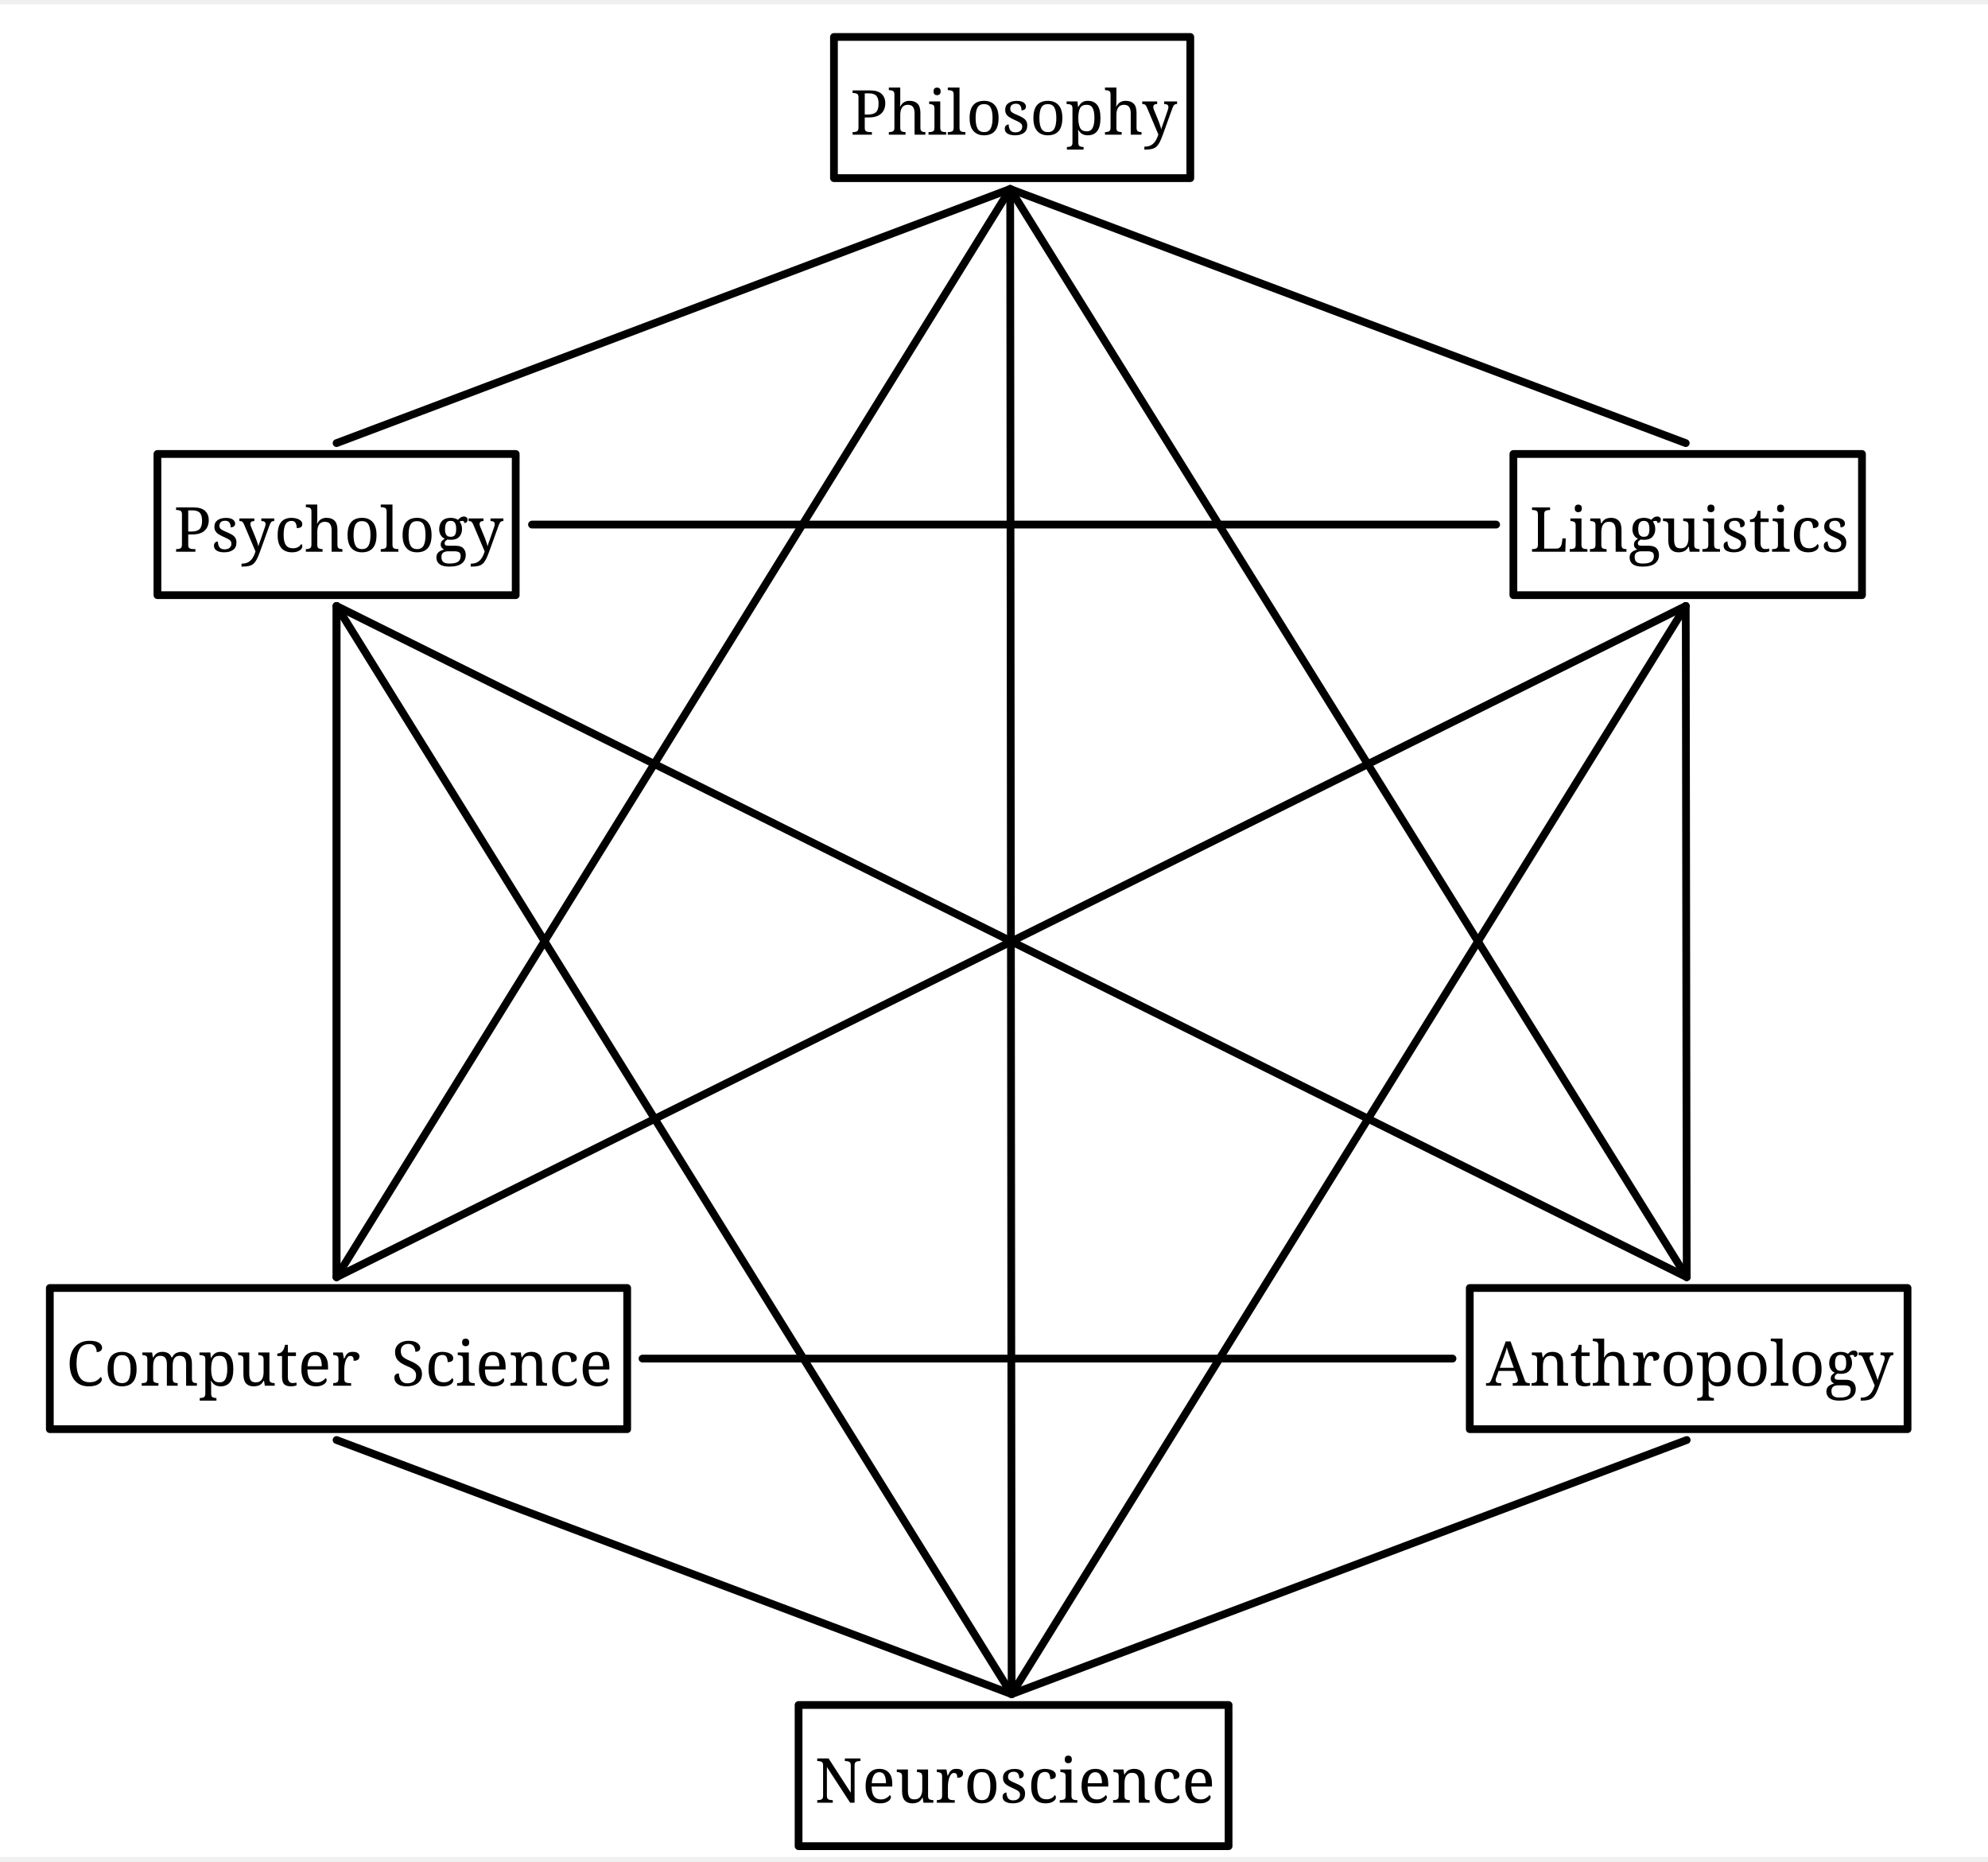
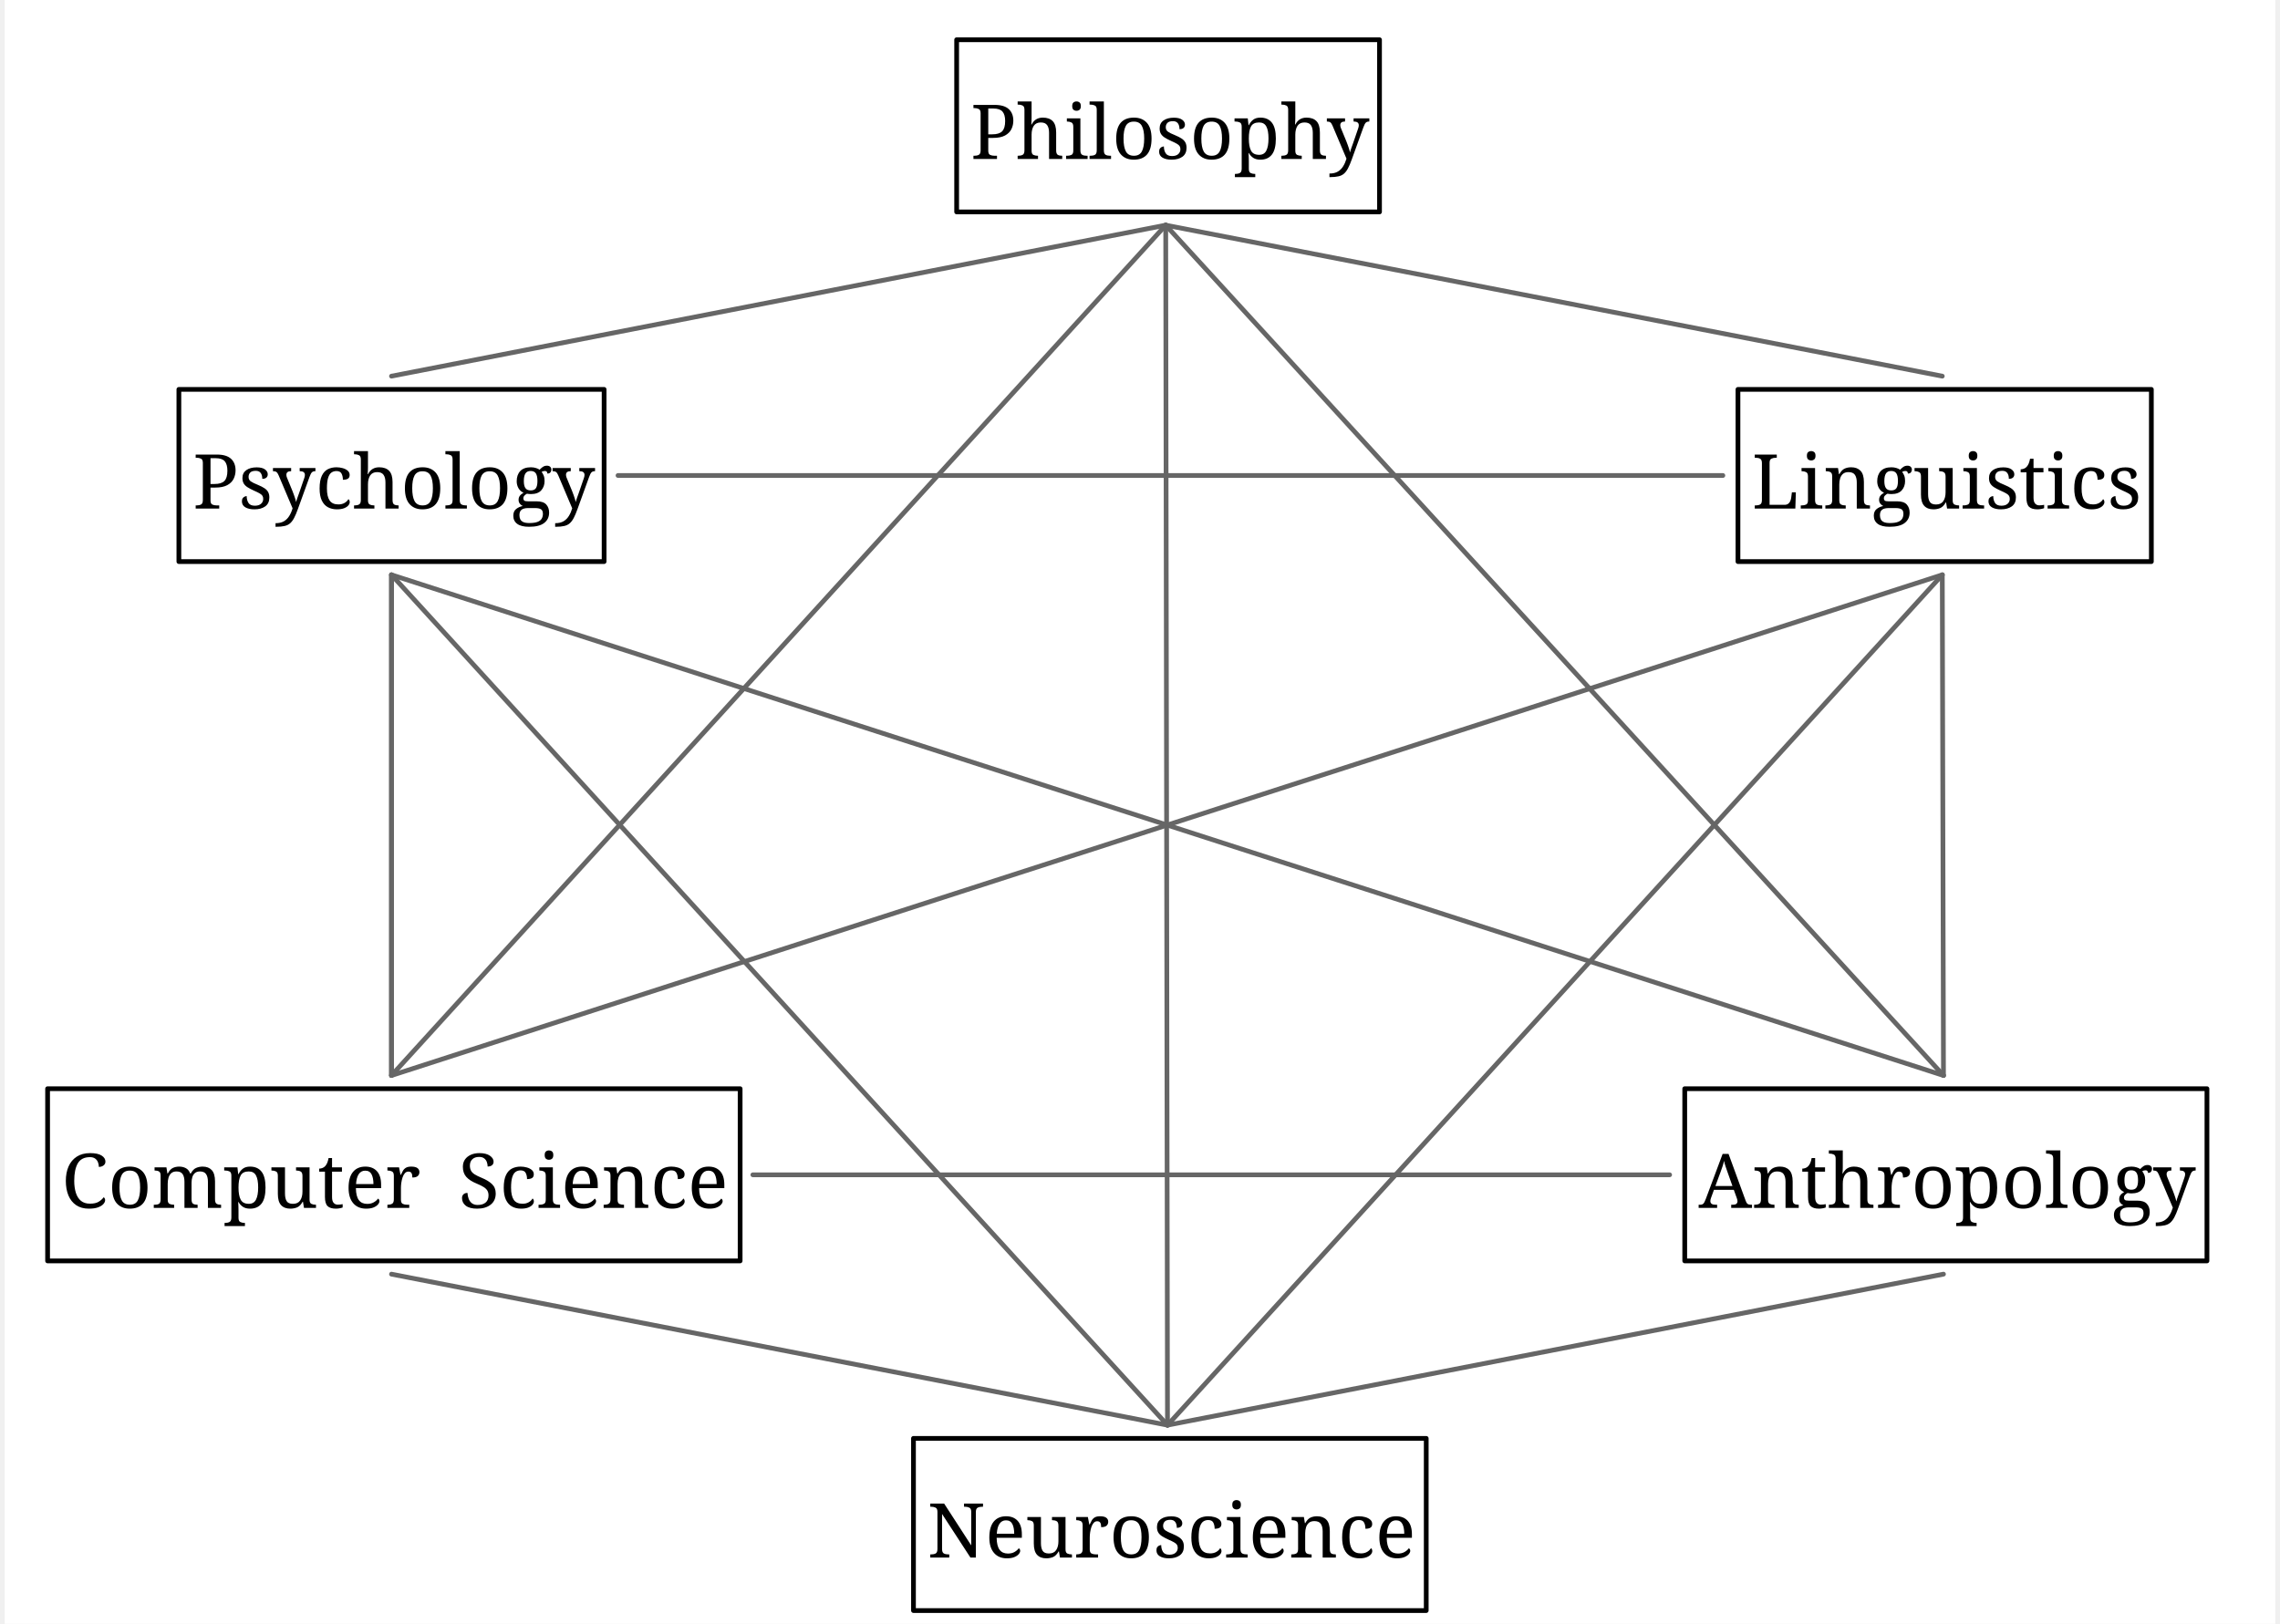
- <svg xmlns="http://www.w3.org/2000/svg" width="1008.6" height="944.16" viewBox="-16.8, 0, 1025.4, 955.36" version="1.1">
+ <svg xmlns="http://www.w3.org/2000/svg" width="948.12" height="675.36" viewBox="-11.76, 0, 959.88, 686.56" version="1.1">
  <defs>
-     <marker id="arrow" markerUnits="userSpaceOnUse" viewBox="0 0 10 10" refX="10" refY="5" markerWidth="16.8" markerHeight="16.8" orient="auto">
-       <path d="M 0 0 L 10 5 L 0 10" fill="black" />
+     <marker id="arrow" markerUnits="userSpaceOnUse" viewBox="0 0 10 10" refX="10" refY="5" markerWidth="11.76" markerHeight="11.76" orient="auto">
+       <path d="M 0 0 L 10 5 L 0 10" fill="#666666" />
    </marker>
-     <marker id="arrowBackward" markerUnits="userSpaceOnUse" viewBox="0 0 10 10" refX="5" refY="5" markerWidth="16.8" markerHeight="16.8" orient="auto">
-       <path d="M 0 0 L 10 5 L 0 10 z" fill="black" />
+     <marker id="arrowBackward" markerUnits="userSpaceOnUse" viewBox="0 0 10 10" refX="5" refY="5" markerWidth="11.76" markerHeight="11.76" orient="auto">
+       <path d="M 0 0 L 10 5 L 0 10 z" fill="#666666" />
    </marker>
-     <marker id="arrowForward" markerUnits="userSpaceOnUse" viewBox="0 0 10 10" refX="5" refY="5" markerWidth="16.8" markerHeight="16.8" orient="auto">
-       <path d="M 10 0 L 0 5 L 10 10 z" fill="black" />
+     <marker id="arrowForward" markerUnits="userSpaceOnUse" viewBox="0 0 10 10" refX="5" refY="5" markerWidth="11.76" markerHeight="11.76" orient="auto">
+       <path d="M 10 0 L 0 5 L 10 10 z" fill="#666666" />
    </marker>
-     <marker id="arrowBothways" markerUnits="userSpaceOnUse" viewBox="0 0 30 10" refX="15" refY="5" markerWidth="50.4" markerHeight="16.8" orient="auto">
-       <path d="M 0 5 L 10 0 L 10 5 L 20 5 L 20 0 L 30 5 L 20 10 L 20 5 L 10 5 L 10 10 z" fill="black" />
+     <marker id="arrowBothways" markerUnits="userSpaceOnUse" viewBox="0 0 30 10" refX="15" refY="5" markerWidth="35.28" markerHeight="11.76" orient="auto">
+       <path d="M 0 5 L 10 0 L 10 5 L 20 5 L 20 0 L 30 5 L 20 10 L 20 5 L 10 5 L 10 10 z" fill="#666666" />
    </marker>
    <pattern id="hatchBlack" x="10" y="10" width="10" height="10" patternUnits="userSpaceOnUse" patternTransform="rotate(45)">
      <line x1="0" y="0" x2="0" y2="10" stroke="black" stroke-width="4" />
    </pattern>
    <pattern id="hatchForNode" x="10" y="10" width="10" height="10" patternUnits="userSpaceOnUse" patternTransform="rotate(45)">
      <line x1="0" y="0" x2="0" y2="10" stroke="black" stroke-width="4" />
    </pattern>
    <pattern id="hatchForLeaf" x="10" y="10" width="10" height="10" patternUnits="userSpaceOnUse" patternTransform="rotate(45)">
      <line x1="0" y="0" x2="0" y2="10" stroke="black" stroke-width="4" />
    </pattern>
  </defs>
-   <rect x="-16.8" y="0" width="1025.4" height="955.36" stroke="none" fill="white" />"
- <text white-space="pre" alignment-baseline="text-top" style="fill: black; storoke-width: 0; font-size: 32px;" x="421.75" y="67.2">
-     <tspan x="421.75" y="67.2" style="" text-decoration="" font-family="'Noto Serif', 'Noto Serif JP', 'Noto Serif CJK JP', 'Noto Naskh Arabic', 'Noto Sans Arabic', 'Noto Serif Hebrew', 'Noto Serif Devanagari', 'Noto Serif Thai', 'Noto Serif Khmer', 'DejaVu Serif', 'Noto Sans Math', OpenMoji, 'OpenMoji Color', 'OpenMoji Black', 'Noto Emoji', serif">Philosophy</tspan>
+   <rect x="-11.76" y="0" width="959.88" height="686.56" stroke="none" fill="white" />"
+ <text white-space="pre" alignment-baseline="text-top" style="fill: black; storoke-width: 0; font-size: 32px;" x="396.55" y="67.2">
+     <tspan x="396.55" y="67.2" style="" text-decoration="" font-family="'Noto Serif', 'Noto Serif JP', 'Noto Serif CJK JP', 'Noto Naskh Arabic', 'Noto Sans Arabic', 'Noto Serif Hebrew', 'Noto Serif Devanagari', 'Noto Serif Thai', 'Noto Serif Khmer', 'DejaVu Serif', 'Noto Sans Math', OpenMoji, 'OpenMoji Color', 'OpenMoji Black', 'Noto Emoji', serif">Philosophy</tspan>
  </text>
-   <text white-space="pre" alignment-baseline="text-top" style="fill: black; storoke-width: 0; font-size: 32px;" x="72.8" y="282.24">
-     <tspan x="72.8" y="282.24" style="" text-decoration="" font-family="'Noto Serif', 'Noto Serif JP', 'Noto Serif CJK JP', 'Noto Naskh Arabic', 'Noto Sans Arabic', 'Noto Serif Hebrew', 'Noto Serif Devanagari', 'Noto Serif Thai', 'Noto Serif Khmer', 'DejaVu Serif', 'Noto Sans Math', OpenMoji, 'OpenMoji Color', 'OpenMoji Black', 'Noto Emoji', serif">Psychology</tspan>
+   <text white-space="pre" alignment-baseline="text-top" style="fill: black; storoke-width: 0; font-size: 32px;" x="67.76" y="215.04">
+     <tspan x="67.76" y="215.04" style="" text-decoration="" font-family="'Noto Serif', 'Noto Serif JP', 'Noto Serif CJK JP', 'Noto Naskh Arabic', 'Noto Sans Arabic', 'Noto Serif Hebrew', 'Noto Serif Devanagari', 'Noto Serif Thai', 'Noto Serif Khmer', 'DejaVu Serif', 'Noto Sans Math', OpenMoji, 'OpenMoji Color', 'OpenMoji Black', 'Noto Emoji', serif">Psychology</tspan>
  </text>
-   <text white-space="pre" alignment-baseline="text-top" style="fill: black; storoke-width: 0; font-size: 32px;" x="148.8" y="497.28">
-     <tspan x="148.8" y="497.28" style="" text-decoration="" font-family="'Noto Serif', 'Noto Serif JP', 'Noto Serif CJK JP', 'Noto Naskh Arabic', 'Noto Sans Arabic', 'Noto Serif Hebrew', 'Noto Serif Devanagari', 'Noto Serif Thai', 'Noto Serif Khmer', 'DejaVu Serif', 'Noto Sans Math', OpenMoji, 'OpenMoji Color', 'OpenMoji Black', 'Noto Emoji', serif">
+   <text white-space="pre" alignment-baseline="text-top" style="fill: black; storoke-width: 0; font-size: 32px;" x="143.76" y="362.88">
+     <tspan x="143.76" y="362.88" style="" text-decoration="" font-family="'Noto Serif', 'Noto Serif JP', 'Noto Serif CJK JP', 'Noto Naskh Arabic', 'Noto Sans Arabic', 'Noto Serif Hebrew', 'Noto Serif Devanagari', 'Noto Serif Thai', 'Noto Serif Khmer', 'DejaVu Serif', 'Noto Sans Math', OpenMoji, 'OpenMoji Color', 'OpenMoji Black', 'Noto Emoji', serif">
      <tspan style="fill:none;">￭</tspan>
    </tspan>
  </text>
-   <text white-space="pre" alignment-baseline="text-top" style="fill: black; storoke-width: 0; font-size: 32px;" x="17.3" y="712.32">
-     <tspan x="17.3" y="712.32" style="" text-decoration="" font-family="'Noto Serif', 'Noto Serif JP', 'Noto Serif CJK JP', 'Noto Naskh Arabic', 'Noto Sans Arabic', 'Noto Serif Hebrew', 'Noto Serif Devanagari', 'Noto Serif Thai', 'Noto Serif Khmer', 'DejaVu Serif', 'Noto Sans Math', OpenMoji, 'OpenMoji Color', 'OpenMoji Black', 'Noto Emoji', serif">Computer<tspan style="fill:none;">￭</tspan>Science</tspan>
+   <text white-space="pre" alignment-baseline="text-top" style="fill: black; storoke-width: 0; font-size: 32px;" x="12.26" y="510.72">
+     <tspan x="12.26" y="510.72" style="" text-decoration="" font-family="'Noto Serif', 'Noto Serif JP', 'Noto Serif CJK JP', 'Noto Naskh Arabic', 'Noto Sans Arabic', 'Noto Serif Hebrew', 'Noto Serif Devanagari', 'Noto Serif Thai', 'Noto Serif Khmer', 'DejaVu Serif', 'Noto Sans Math', OpenMoji, 'OpenMoji Color', 'OpenMoji Black', 'Noto Emoji', serif">Computer<tspan style="fill:none;">￭</tspan>Science</tspan>
  </text>
-   <text white-space="pre" alignment-baseline="text-top" style="fill: black; storoke-width: 0; font-size: 32px;" x="497.0" y="282.24">
-     <tspan x="497.0" y="282.24" style="" text-decoration="" font-family="'Noto Serif', 'Noto Serif JP', 'Noto Serif CJK JP', 'Noto Naskh Arabic', 'Noto Sans Arabic', 'Noto Serif Hebrew', 'Noto Serif Devanagari', 'Noto Serif Thai', 'Noto Serif Khmer', 'DejaVu Serif', 'Noto Sans Math', OpenMoji, 'OpenMoji Color', 'OpenMoji Black', 'Noto Emoji', serif">
+   <text white-space="pre" alignment-baseline="text-top" style="fill: black; storoke-width: 0; font-size: 32px;" x="471.8" y="215.04">
+     <tspan x="471.8" y="215.04" style="" text-decoration="" font-family="'Noto Serif', 'Noto Serif JP', 'Noto Serif CJK JP', 'Noto Naskh Arabic', 'Noto Sans Arabic', 'Noto Serif Hebrew', 'Noto Serif Devanagari', 'Noto Serif Thai', 'Noto Serif Khmer', 'DejaVu Serif', 'Noto Sans Math', OpenMoji, 'OpenMoji Color', 'OpenMoji Black', 'Noto Emoji', serif">
      <tspan style="fill:none;">￭</tspan>
    </tspan>
  </text>
-   <text white-space="pre" alignment-baseline="text-top" style="fill: black; storoke-width: 0; font-size: 32px;" x="497.0" y="497.28">
-     <tspan x="497.0" y="497.28" style="" text-decoration="" font-family="'Noto Serif', 'Noto Serif JP', 'Noto Serif CJK JP', 'Noto Naskh Arabic', 'Noto Sans Arabic', 'Noto Serif Hebrew', 'Noto Serif Devanagari', 'Noto Serif Thai', 'Noto Serif Khmer', 'DejaVu Serif', 'Noto Sans Math', OpenMoji, 'OpenMoji Color', 'OpenMoji Black', 'Noto Emoji', serif">
+   <text white-space="pre" alignment-baseline="text-top" style="fill: black; storoke-width: 0; font-size: 32px;" x="471.8" y="362.88">
+     <tspan x="471.8" y="362.88" style="" text-decoration="" font-family="'Noto Serif', 'Noto Serif JP', 'Noto Serif CJK JP', 'Noto Naskh Arabic', 'Noto Sans Arabic', 'Noto Serif Hebrew', 'Noto Serif Devanagari', 'Noto Serif Thai', 'Noto Serif Khmer', 'DejaVu Serif', 'Noto Sans Math', OpenMoji, 'OpenMoji Color', 'OpenMoji Black', 'Noto Emoji', serif">
      <tspan style="fill:none;">￭</tspan>
    </tspan>
  </text>
-   <text white-space="pre" alignment-baseline="text-top" style="fill: black; storoke-width: 0; font-size: 32px;" x="497.0" y="712.32">
-     <tspan x="497.0" y="712.32" style="" text-decoration="" font-family="'Noto Serif', 'Noto Serif JP', 'Noto Serif CJK JP', 'Noto Naskh Arabic', 'Noto Sans Arabic', 'Noto Serif Hebrew', 'Noto Serif Devanagari', 'Noto Serif Thai', 'Noto Serif Khmer', 'DejaVu Serif', 'Noto Sans Math', OpenMoji, 'OpenMoji Color', 'OpenMoji Black', 'Noto Emoji', serif">
+   <text white-space="pre" alignment-baseline="text-top" style="fill: black; storoke-width: 0; font-size: 32px;" x="471.8" y="510.72">
+     <tspan x="471.8" y="510.72" style="" text-decoration="" font-family="'Noto Serif', 'Noto Serif JP', 'Noto Serif CJK JP', 'Noto Naskh Arabic', 'Noto Sans Arabic', 'Noto Serif Hebrew', 'Noto Serif Devanagari', 'Noto Serif Thai', 'Noto Serif Khmer', 'DejaVu Serif', 'Noto Sans Math', OpenMoji, 'OpenMoji Color', 'OpenMoji Black', 'Noto Emoji', serif">
      <tspan style="fill:none;">￭</tspan>
    </tspan>
  </text>
-   <text white-space="pre" alignment-baseline="text-top" style="fill: black; storoke-width: 0; font-size: 32px;" x="403.5" y="927.36">
-     <tspan x="403.5" y="927.36" style="" text-decoration="" font-family="'Noto Serif', 'Noto Serif JP', 'Noto Serif CJK JP', 'Noto Naskh Arabic', 'Noto Sans Arabic', 'Noto Serif Hebrew', 'Noto Serif Devanagari', 'Noto Serif Thai', 'Noto Serif Khmer', 'DejaVu Serif', 'Noto Sans Math', OpenMoji, 'OpenMoji Color', 'OpenMoji Black', 'Noto Emoji', serif">Neuroscience</tspan>
+   <text white-space="pre" alignment-baseline="text-top" style="fill: black; storoke-width: 0; font-size: 32px;" x="378.3" y="658.56">
+     <tspan x="378.3" y="658.56" style="" text-decoration="" font-family="'Noto Serif', 'Noto Serif JP', 'Noto Serif CJK JP', 'Noto Naskh Arabic', 'Noto Sans Arabic', 'Noto Serif Hebrew', 'Noto Serif Devanagari', 'Noto Serif Thai', 'Noto Serif Khmer', 'DejaVu Serif', 'Noto Sans Math', OpenMoji, 'OpenMoji Color', 'OpenMoji Black', 'Noto Emoji', serif">Neuroscience</tspan>
  </text>
-   <text white-space="pre" alignment-baseline="text-top" style="fill: black; storoke-width: 0; font-size: 32px;" x="772.2" y="282.24">
-     <tspan x="772.2" y="282.24" style="" text-decoration="" font-family="'Noto Serif', 'Noto Serif JP', 'Noto Serif CJK JP', 'Noto Naskh Arabic', 'Noto Sans Arabic', 'Noto Serif Hebrew', 'Noto Serif Devanagari', 'Noto Serif Thai', 'Noto Serif Khmer', 'DejaVu Serif', 'Noto Sans Math', OpenMoji, 'OpenMoji Color', 'OpenMoji Black', 'Noto Emoji', serif">Linguistics</tspan>
+   <text white-space="pre" alignment-baseline="text-top" style="fill: black; storoke-width: 0; font-size: 32px;" x="726.84" y="215.04">
+     <tspan x="726.84" y="215.04" style="" text-decoration="" font-family="'Noto Serif', 'Noto Serif JP', 'Noto Serif CJK JP', 'Noto Naskh Arabic', 'Noto Sans Arabic', 'Noto Serif Hebrew', 'Noto Serif Devanagari', 'Noto Serif Thai', 'Noto Serif Khmer', 'DejaVu Serif', 'Noto Sans Math', OpenMoji, 'OpenMoji Color', 'OpenMoji Black', 'Noto Emoji', serif">Linguistics</tspan>
  </text>
-   <text white-space="pre" alignment-baseline="text-top" style="fill: black; storoke-width: 0; font-size: 32px;" x="845.2" y="497.28">
-     <tspan x="845.2" y="497.28" style="" text-decoration="" font-family="'Noto Serif', 'Noto Serif JP', 'Noto Serif CJK JP', 'Noto Naskh Arabic', 'Noto Sans Arabic', 'Noto Serif Hebrew', 'Noto Serif Devanagari', 'Noto Serif Thai', 'Noto Serif Khmer', 'DejaVu Serif', 'Noto Sans Math', OpenMoji, 'OpenMoji Color', 'OpenMoji Black', 'Noto Emoji', serif">
+   <text white-space="pre" alignment-baseline="text-top" style="fill: black; storoke-width: 0; font-size: 32px;" x="799.84" y="362.88">
+     <tspan x="799.84" y="362.88" style="" text-decoration="" font-family="'Noto Serif', 'Noto Serif JP', 'Noto Serif CJK JP', 'Noto Naskh Arabic', 'Noto Sans Arabic', 'Noto Serif Hebrew', 'Noto Serif Devanagari', 'Noto Serif Thai', 'Noto Serif Khmer', 'DejaVu Serif', 'Noto Sans Math', OpenMoji, 'OpenMoji Color', 'OpenMoji Black', 'Noto Emoji', serif">
      <tspan style="fill:none;">￭</tspan>
    </tspan>
  </text>
-   <text white-space="pre" alignment-baseline="text-top" style="fill: black; storoke-width: 0; font-size: 32px;" x="749.7" y="712.32">
-     <tspan x="749.7" y="712.32" style="" text-decoration="" font-family="'Noto Serif', 'Noto Serif JP', 'Noto Serif CJK JP', 'Noto Naskh Arabic', 'Noto Sans Arabic', 'Noto Serif Hebrew', 'Noto Serif Devanagari', 'Noto Serif Thai', 'Noto Serif Khmer', 'DejaVu Serif', 'Noto Sans Math', OpenMoji, 'OpenMoji Color', 'OpenMoji Black', 'Noto Emoji', serif">Anthropology</tspan>
+   <text white-space="pre" alignment-baseline="text-top" style="fill: black; storoke-width: 0; font-size: 32px;" x="704.34" y="510.72">
+     <tspan x="704.34" y="510.72" style="" text-decoration="" font-family="'Noto Serif', 'Noto Serif JP', 'Noto Serif CJK JP', 'Noto Naskh Arabic', 'Noto Sans Arabic', 'Noto Serif Hebrew', 'Noto Serif Devanagari', 'Noto Serif Thai', 'Noto Serif Khmer', 'DejaVu Serif', 'Noto Sans Math', OpenMoji, 'OpenMoji Color', 'OpenMoji Black', 'Noto Emoji', serif">Anthropology</tspan>
  </text>
-   <line style="fill: none; stroke:none; stroke-width:4; stroke-linejoin:round; stroke-linecap:round;" x1="156.8" y1="226.24" x2="504.25" y2="95.2" />
-   <line style="fill: none; stroke:none; stroke-width:4; stroke-linejoin:round; stroke-linecap:round;" x1="505.0" y1="251.44" x2="504.25" y2="95.2" />
-   <line style="fill: none; stroke:none; stroke-width:4; stroke-linejoin:round; stroke-linecap:round;" x1="852.7" y1="226.24" x2="504.25" y2="95.2" />
-   <line style="fill: none; stroke:none; stroke-width:4; stroke-linejoin:round; stroke-linecap:round;" x1="156.8" y1="466.48" x2="156.8" y2="310.24" />
-   <line style="fill: none; stroke:none; stroke-width:4; stroke-linejoin:round; stroke-linecap:round;" x1="156.8" y1="656.32" x2="156.8" y2="466.48" />
-   <line style="fill: none; stroke:none; stroke-width:4; stroke-linejoin:round; stroke-linecap:round;" x1="505.0" y1="466.48" x2="505.0" y2="251.44" />
-   <line style="fill: none; stroke:none; stroke-width:4; stroke-linejoin:round; stroke-linecap:round;" x1="505.0" y1="681.52" x2="505.0" y2="466.48" />
-   <line style="fill: none; stroke:none; stroke-width:4; stroke-linejoin:round; stroke-linecap:round;" x1="505.0" y1="871.36" x2="505.0" y2="681.52" />
-   <line style="fill: none; stroke:none; stroke-width:4; stroke-linejoin:round; stroke-linecap:round;" x1="853.2" y1="466.48" x2="852.7" y2="310.24" />
-   <line style="fill: none; stroke:none; stroke-width:4; stroke-linejoin:round; stroke-linecap:round;" x1="853.2" y1="656.32" x2="853.2" y2="466.48" />
-   <polygon style="stroke:black; stroke-width:4; fill:none; stroke-linejoin:round; stroke-linecap:round;" points="413.35,16.8 597.15,16.8 597.15,89.6 413.35,89.6" />
-   <polygon style="stroke:black; stroke-width:4; fill:none; stroke-linejoin:round; stroke-linecap:round;" points="64.4,231.84 249.2,231.84 249.2,304.64 64.4,304.64" />
-   <polygon style="stroke:black; stroke-width:4; fill:none; stroke-linejoin:round; stroke-linecap:round;" points="8.9,661.92 306.7,661.92 306.7,734.72 8.9,734.72" />
-   <polygon style="stroke:black; stroke-width:4; fill:none; stroke-linejoin:round; stroke-linecap:round;" points="395.1,876.96 616.9,876.96 616.9,949.76 395.1,949.76" />
-   <polygon style="stroke:black; stroke-width:4; fill:none; stroke-linejoin:round; stroke-linecap:round;" points="763.8,231.84 943.6,231.84 943.6,304.64 763.8,304.64" />
-   <polygon style="stroke:black; stroke-width:4; fill:none; stroke-linejoin:round; stroke-linecap:round;" points="741.3,661.92 967.1,661.92 967.1,734.72 741.3,734.72" />
-   <line x1="156.8" y1="226.24" x2="504.25" y2="95.2" style="fill: none; stroke: black; stroke-width:4; stroke-linecap:round;" />
-   <line x1="156.8" y1="656.32" x2="504.25" y2="95.2" style="fill: none; stroke: black; stroke-width:4; stroke-linecap:round;" />
-   <line x1="505.0" y1="871.36" x2="504.25" y2="95.2" style="fill: none; stroke: black; stroke-width:4; stroke-linecap:round;" />
-   <line x1="852.7" y1="226.24" x2="504.25" y2="95.2" style="fill: none; stroke: black; stroke-width:4; stroke-linecap:round;" />
-   <line x1="853.2" y1="656.32" x2="504.25" y2="95.2" style="fill: none; stroke: black; stroke-width:4; stroke-linecap:round;" />
-   <line x1="156.8" y1="656.32" x2="156.8" y2="310.24" style="fill: none; stroke: black; stroke-width:4; stroke-linecap:round;" />
-   <line x1="156.8" y1="656.32" x2="156.8" y2="310.24" style="fill: none; stroke: black; stroke-width:4; stroke-linecap:round;" />
-   <line x1="505.0" y1="871.36" x2="156.8" y2="310.24" style="fill: none; stroke: black; stroke-width:4; stroke-linecap:round;" />
-   <line x1="257.6" y1="268.24" x2="754.9" y2="268.24" style="fill: none; stroke: black; stroke-width:4; stroke-linecap:round;" />
-   <line x1="853.2" y1="656.32" x2="156.8" y2="310.24" style="fill: none; stroke: black; stroke-width:4; stroke-linecap:round;" />
-   <line x1="505.0" y1="871.36" x2="156.8" y2="740.32" style="fill: none; stroke: black; stroke-width:4; stroke-linecap:round;" />
-   <line x1="156.8" y1="656.32" x2="852.7" y2="310.24" style="fill: none; stroke: black; stroke-width:4; stroke-linecap:round;" />
-   <line x1="314.6" y1="698.32" x2="732.4" y2="698.32" style="fill: none; stroke: black; stroke-width:4; stroke-linecap:round;" />
-   <line x1="505.0" y1="871.36" x2="852.7" y2="310.24" style="fill: none; stroke: black; stroke-width:4; stroke-linecap:round;" />
-   <line x1="505.0" y1="871.36" x2="853.2" y2="740.32" style="fill: none; stroke: black; stroke-width:4; stroke-linecap:round;" />
-   <line x1="853.2" y1="656.32" x2="852.7" y2="310.24" style="fill: none; stroke: black; stroke-width:4; stroke-linecap:round;" />
+   <line style="fill: none; stroke:none; stroke-width:2; stroke-linejoin:round; stroke-linecap:round;" x1="151.76" y1="159.04" x2="479.05" y2="95.2" />
+   <line style="fill: none; stroke:none; stroke-width:2; stroke-linejoin:round; stroke-linecap:round;" x1="479.8" y1="184.24" x2="479.05" y2="95.2" />
+   <line style="fill: none; stroke:none; stroke-width:2; stroke-linejoin:round; stroke-linecap:round;" x1="807.34" y1="159.04" x2="479.05" y2="95.2" />
+   <line style="fill: none; stroke:none; stroke-width:2; stroke-linejoin:round; stroke-linecap:round;" x1="151.76" y1="332.08" x2="151.76" y2="243.04" />
+   <line style="fill: none; stroke:none; stroke-width:2; stroke-linejoin:round; stroke-linecap:round;" x1="151.76" y1="454.72" x2="151.76" y2="332.08" />
+   <line style="fill: none; stroke:none; stroke-width:2; stroke-linejoin:round; stroke-linecap:round;" x1="479.8" y1="332.08" x2="479.8" y2="184.24" />
+   <line style="fill: none; stroke:none; stroke-width:2; stroke-linejoin:round; stroke-linecap:round;" x1="479.8" y1="479.92" x2="479.8" y2="332.08" />
+   <line style="fill: none; stroke:none; stroke-width:2; stroke-linejoin:round; stroke-linecap:round;" x1="479.8" y1="602.56" x2="479.8" y2="479.92" />
+   <line style="fill: none; stroke:none; stroke-width:2; stroke-linejoin:round; stroke-linecap:round;" x1="807.84" y1="332.08" x2="807.34" y2="243.04" />
+   <line style="fill: none; stroke:none; stroke-width:2; stroke-linejoin:round; stroke-linecap:round;" x1="807.84" y1="454.72" x2="807.84" y2="332.08" />
+   <polygon style="stroke:black; stroke-width:2; fill:none; stroke-linejoin:round; stroke-linecap:round;" points="390.67,16.8 569.43,16.8 569.43,89.6 390.67,89.6" />
+   <polygon style="stroke:black; stroke-width:2; fill:none; stroke-linejoin:round; stroke-linecap:round;" points="61.88,164.64 241.64,164.64 241.64,237.44 61.88,237.44" />
+   <polygon style="stroke:black; stroke-width:2; fill:none; stroke-linejoin:round; stroke-linecap:round;" points="6.38,460.32 299.14,460.32 299.14,533.12 6.38,533.12" />
+   <polygon style="stroke:black; stroke-width:2; fill:none; stroke-linejoin:round; stroke-linecap:round;" points="372.42,608.16 589.18,608.16 589.18,680.96 372.42,680.96" />
+   <polygon style="stroke:black; stroke-width:2; fill:none; stroke-linejoin:round; stroke-linecap:round;" points="720.96,164.64 895.72,164.64 895.72,237.44 720.96,237.44" />
+   <polygon style="stroke:black; stroke-width:2; fill:none; stroke-linejoin:round; stroke-linecap:round;" points="698.46,460.32 919.22,460.32 919.22,533.12 698.46,533.12" />
+   <line x1="151.76" y1="159.04" x2="479.05" y2="95.2" style="fill: none; stroke: #666666; stroke-width:2; stroke-linecap:round;" />
+   <line x1="151.76" y1="454.72" x2="479.05" y2="95.2" style="fill: none; stroke: #666666; stroke-width:2; stroke-linecap:round;" />
+   <line x1="479.8" y1="602.56" x2="479.05" y2="95.2" style="fill: none; stroke: #666666; stroke-width:2; stroke-linecap:round;" />
+   <line x1="807.34" y1="159.04" x2="479.05" y2="95.2" style="fill: none; stroke: #666666; stroke-width:2; stroke-linecap:round;" />
+   <line x1="807.84" y1="454.72" x2="479.05" y2="95.2" style="fill: none; stroke: #666666; stroke-width:2; stroke-linecap:round;" />
+   <line x1="151.76" y1="454.72" x2="151.76" y2="243.04" style="fill: none; stroke: #666666; stroke-width:2; stroke-linecap:round;" />
+   <line x1="151.76" y1="454.72" x2="151.76" y2="243.04" style="fill: none; stroke: #666666; stroke-width:2; stroke-linecap:round;" />
+   <line x1="479.8" y1="602.56" x2="151.76" y2="243.04" style="fill: none; stroke: #666666; stroke-width:2; stroke-linecap:round;" />
+   <line x1="247.52" y1="201.04" x2="714.58" y2="201.04" style="fill: none; stroke: #666666; stroke-width:2; stroke-linecap:round;" />
+   <line x1="807.84" y1="454.72" x2="151.76" y2="243.04" style="fill: none; stroke: #666666; stroke-width:2; stroke-linecap:round;" />
+   <line x1="479.8" y1="602.56" x2="151.76" y2="538.72" style="fill: none; stroke: #666666; stroke-width:2; stroke-linecap:round;" />
+   <line x1="151.76" y1="454.72" x2="807.34" y2="243.04" style="fill: none; stroke: #666666; stroke-width:2; stroke-linecap:round;" />
+   <line x1="304.52" y1="496.72" x2="692.08" y2="496.72" style="fill: none; stroke: #666666; stroke-width:2; stroke-linecap:round;" />
+   <line x1="479.8" y1="602.56" x2="807.34" y2="243.04" style="fill: none; stroke: #666666; stroke-width:2; stroke-linecap:round;" />
+   <line x1="479.8" y1="602.56" x2="807.84" y2="538.72" style="fill: none; stroke: #666666; stroke-width:2; stroke-linecap:round;" />
+   <line x1="807.84" y1="454.72" x2="807.34" y2="243.04" style="fill: none; stroke: #666666; stroke-width:2; stroke-linecap:round;" />
</svg>
